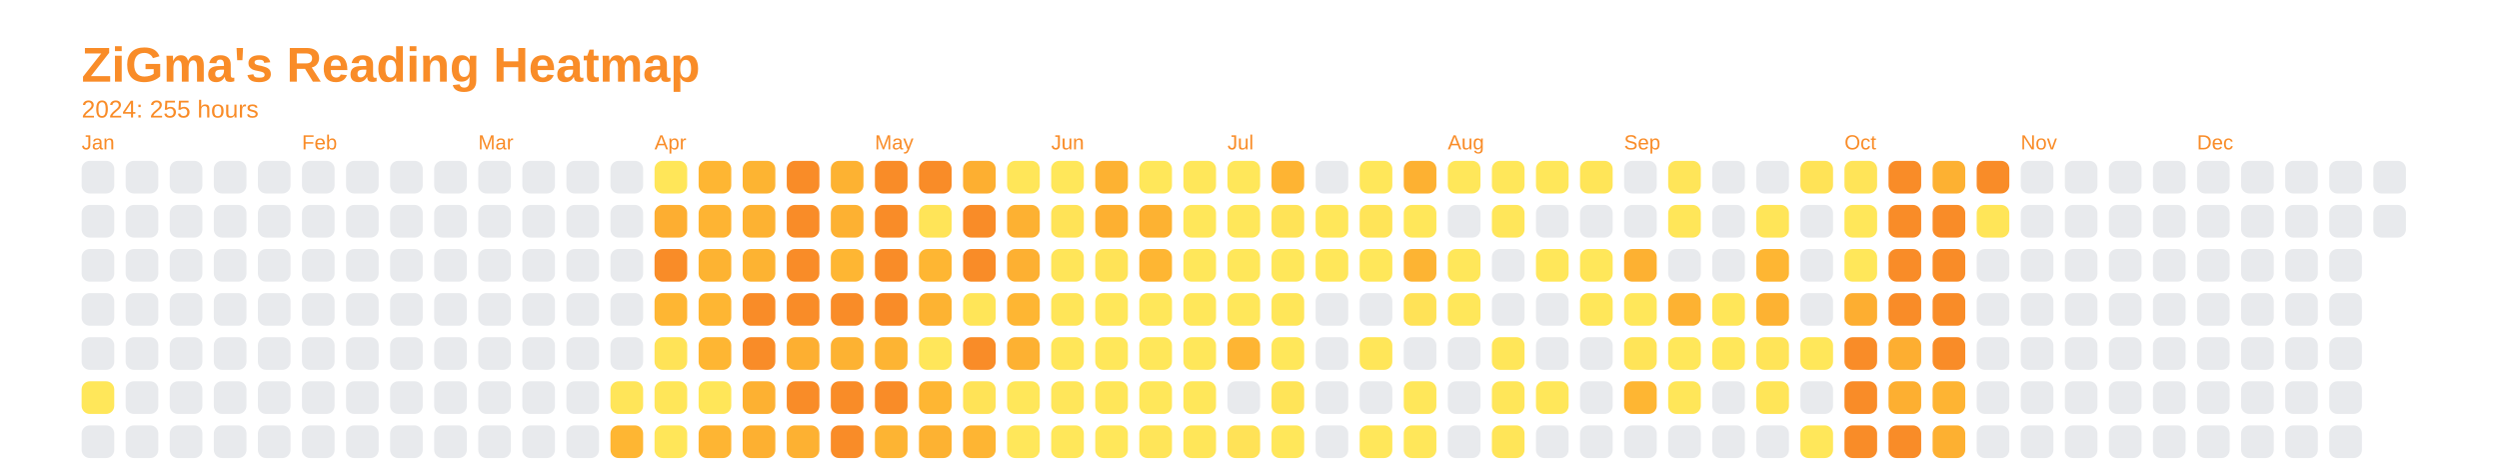
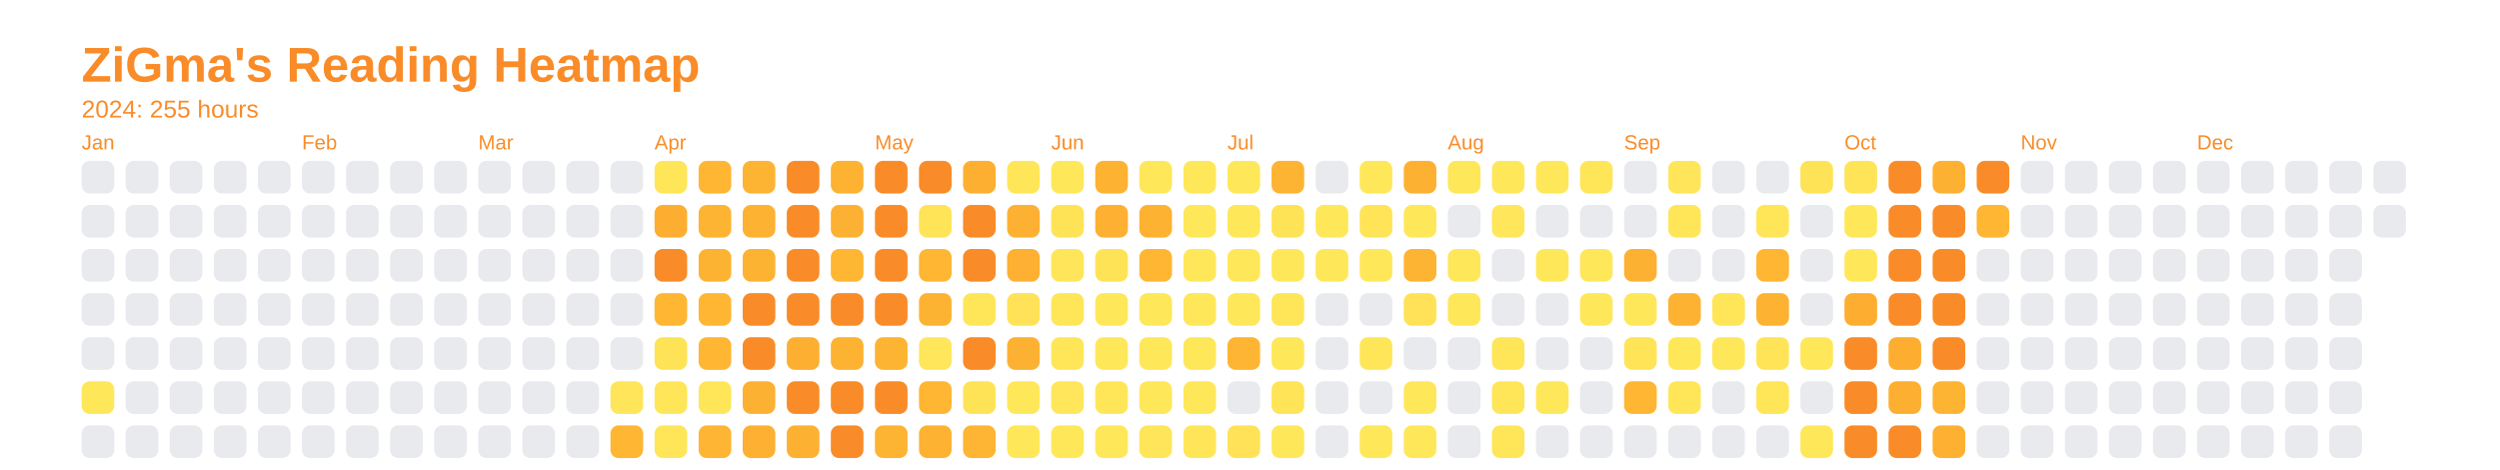
<svg xmlns="http://www.w3.org/2000/svg" baseProfile="full" height="57.5mm" version="1.1" viewBox="0,0,306.2,57.5" width="306.2mm">
  <defs />
  <rect fill="none" height="57.5" width="306.2" x="0" y="0" />
  <text fill="#f98c28" style="font-size:6px; font-family:Arial; font-weight:bold;" x="10" y="10">ZiGma's Reading Heatmap</text>
  <text fill="#f98c28" style="font-size:3px; font-family:Arial;" x="10" y="14.4">2024: 255 hours</text>
  <text fill="#f98c28" style="font-size:2.5px; font-family:Arial" x="10" y="18.3">Jan</text>
  <rect fill="#e8eaed" height="4" rx="1" ry="1" width="4" x="10" y="19.7" />
  <rect fill="#e8eaed" height="4" rx="1" ry="1" width="4" x="10" y="25.1" />
  <rect fill="#e8eaed" height="4" rx="1" ry="1" width="4" x="10" y="30.5" />
  <rect fill="#e8eaed" height="4" rx="1" ry="1" width="4" x="10" y="35.9" />
  <rect fill="#e8eaed" height="4" rx="1" ry="1" width="4" x="10" y="41.3" />
  <rect fill="#ffe75a" height="4" rx="1" ry="1" width="4" x="10" y="46.7" />
  <rect fill="#e8eaed" height="4" rx="1" ry="1" width="4" x="10" y="52.1" />
  <rect fill="#e8eaed" height="4" rx="1" ry="1" width="4" x="15.4" y="19.7" />
  <rect fill="#e8eaed" height="4" rx="1" ry="1" width="4" x="15.4" y="25.1" />
  <rect fill="#e8eaed" height="4" rx="1" ry="1" width="4" x="15.4" y="30.5" />
  <rect fill="#e8eaed" height="4" rx="1" ry="1" width="4" x="15.4" y="35.9" />
  <rect fill="#e8eaed" height="4" rx="1" ry="1" width="4" x="15.4" y="41.3" />
  <rect fill="#e8eaed" height="4" rx="1" ry="1" width="4" x="15.4" y="46.7" />
  <rect fill="#e8eaed" height="4" rx="1" ry="1" width="4" x="15.4" y="52.1" />
  <rect fill="#e8eaed" height="4" rx="1" ry="1" width="4" x="20.8" y="19.7" />
  <rect fill="#e8eaed" height="4" rx="1" ry="1" width="4" x="20.8" y="25.1" />
  <rect fill="#e8eaed" height="4" rx="1" ry="1" width="4" x="20.8" y="30.5" />
  <rect fill="#e8eaed" height="4" rx="1" ry="1" width="4" x="20.8" y="35.9" />
  <rect fill="#e8eaed" height="4" rx="1" ry="1" width="4" x="20.8" y="41.3" />
  <rect fill="#e8eaed" height="4" rx="1" ry="1" width="4" x="20.8" y="46.7" />
  <rect fill="#e8eaed" height="4" rx="1" ry="1" width="4" x="20.8" y="52.1" />
  <rect fill="#e8eaed" height="4" rx="1" ry="1" width="4" x="26.2" y="19.7" />
  <rect fill="#e8eaed" height="4" rx="1" ry="1" width="4" x="26.2" y="25.1" />
  <rect fill="#e8eaed" height="4" rx="1" ry="1" width="4" x="26.2" y="30.5" />
  <rect fill="#e8eaed" height="4" rx="1" ry="1" width="4" x="26.2" y="35.9" />
  <rect fill="#e8eaed" height="4" rx="1" ry="1" width="4" x="26.2" y="41.3" />
  <rect fill="#e8eaed" height="4" rx="1" ry="1" width="4" x="26.2" y="46.7" />
  <rect fill="#e8eaed" height="4" rx="1" ry="1" width="4" x="26.2" y="52.1" />
  <rect fill="#e8eaed" height="4" rx="1" ry="1" width="4" x="31.6" y="19.7" />
  <rect fill="#e8eaed" height="4" rx="1" ry="1" width="4" x="31.6" y="25.1" />
  <rect fill="#e8eaed" height="4" rx="1" ry="1" width="4" x="31.6" y="30.5" />
  <rect fill="#e8eaed" height="4" rx="1" ry="1" width="4" x="31.6" y="35.9" />
  <rect fill="#e8eaed" height="4" rx="1" ry="1" width="4" x="31.6" y="41.3" />
  <rect fill="#e8eaed" height="4" rx="1" ry="1" width="4" x="31.6" y="46.7" />
  <rect fill="#e8eaed" height="4" rx="1" ry="1" width="4" x="31.6" y="52.1" />
  <text fill="#f98c28" style="font-size:2.5px; font-family:Arial" x="37.0" y="18.3">Feb</text>
  <rect fill="#e8eaed" height="4" rx="1" ry="1" width="4" x="37.0" y="19.7" />
  <rect fill="#e8eaed" height="4" rx="1" ry="1" width="4" x="37.0" y="25.1" />
  <rect fill="#e8eaed" height="4" rx="1" ry="1" width="4" x="37.0" y="30.5" />
  <rect fill="#e8eaed" height="4" rx="1" ry="1" width="4" x="37.0" y="35.9" />
  <rect fill="#e8eaed" height="4" rx="1" ry="1" width="4" x="37.0" y="41.3" />
  <rect fill="#e8eaed" height="4" rx="1" ry="1" width="4" x="37.0" y="46.7" />
  <rect fill="#e8eaed" height="4" rx="1" ry="1" width="4" x="37.0" y="52.1" />
  <rect fill="#e8eaed" height="4" rx="1" ry="1" width="4" x="42.4" y="19.7" />
  <rect fill="#e8eaed" height="4" rx="1" ry="1" width="4" x="42.4" y="25.1" />
  <rect fill="#e8eaed" height="4" rx="1" ry="1" width="4" x="42.4" y="30.5" />
  <rect fill="#e8eaed" height="4" rx="1" ry="1" width="4" x="42.4" y="35.9" />
  <rect fill="#e8eaed" height="4" rx="1" ry="1" width="4" x="42.4" y="41.3" />
  <rect fill="#e8eaed" height="4" rx="1" ry="1" width="4" x="42.4" y="46.7" />
  <rect fill="#e8eaed" height="4" rx="1" ry="1" width="4" x="42.4" y="52.1" />
  <rect fill="#e8eaed" height="4" rx="1" ry="1" width="4" x="47.8" y="19.7" />
  <rect fill="#e8eaed" height="4" rx="1" ry="1" width="4" x="47.8" y="25.1" />
  <rect fill="#e8eaed" height="4" rx="1" ry="1" width="4" x="47.8" y="30.5" />
  <rect fill="#e8eaed" height="4" rx="1" ry="1" width="4" x="47.8" y="35.9" />
  <rect fill="#e8eaed" height="4" rx="1" ry="1" width="4" x="47.8" y="41.3" />
  <rect fill="#e8eaed" height="4" rx="1" ry="1" width="4" x="47.8" y="46.7" />
  <rect fill="#e8eaed" height="4" rx="1" ry="1" width="4" x="47.8" y="52.1" />
  <rect fill="#e8eaed" height="4" rx="1" ry="1" width="4" x="53.2" y="19.7" />
  <rect fill="#e8eaed" height="4" rx="1" ry="1" width="4" x="53.2" y="25.1" />
  <rect fill="#e8eaed" height="4" rx="1" ry="1" width="4" x="53.2" y="30.5" />
  <rect fill="#e8eaed" height="4" rx="1" ry="1" width="4" x="53.2" y="35.9" />
  <rect fill="#e8eaed" height="4" rx="1" ry="1" width="4" x="53.2" y="41.3" />
  <rect fill="#e8eaed" height="4" rx="1" ry="1" width="4" x="53.2" y="46.7" />
  <rect fill="#e8eaed" height="4" rx="1" ry="1" width="4" x="53.2" y="52.1" />
  <text fill="#f98c28" style="font-size:2.5px; font-family:Arial" x="58.6" y="18.3">Mar</text>
  <rect fill="#e8eaed" height="4" rx="1" ry="1" width="4" x="58.6" y="19.7" />
  <rect fill="#e8eaed" height="4" rx="1" ry="1" width="4" x="58.6" y="25.1" />
  <rect fill="#e8eaed" height="4" rx="1" ry="1" width="4" x="58.6" y="30.5" />
  <rect fill="#e8eaed" height="4" rx="1" ry="1" width="4" x="58.6" y="35.9" />
  <rect fill="#e8eaed" height="4" rx="1" ry="1" width="4" x="58.6" y="41.3" />
  <rect fill="#e8eaed" height="4" rx="1" ry="1" width="4" x="58.6" y="46.7" />
  <rect fill="#e8eaed" height="4" rx="1" ry="1" width="4" x="58.6" y="52.1" />
  <rect fill="#e8eaed" height="4" rx="1" ry="1" width="4" x="64" y="19.7" />
  <rect fill="#e8eaed" height="4" rx="1" ry="1" width="4" x="64" y="25.1" />
  <rect fill="#e8eaed" height="4" rx="1" ry="1" width="4" x="64" y="30.5" />
  <rect fill="#e8eaed" height="4" rx="1" ry="1" width="4" x="64" y="35.9" />
  <rect fill="#e8eaed" height="4" rx="1" ry="1" width="4" x="64" y="41.3" />
  <rect fill="#e8eaed" height="4" rx="1" ry="1" width="4" x="64" y="46.7" />
  <rect fill="#e8eaed" height="4" rx="1" ry="1" width="4" x="64" y="52.1" />
  <rect fill="#e8eaed" height="4" rx="1" ry="1" width="4" x="69.4" y="19.7" />
  <rect fill="#e8eaed" height="4" rx="1" ry="1" width="4" x="69.4" y="25.1" />
  <rect fill="#e8eaed" height="4" rx="1" ry="1" width="4" x="69.4" y="30.5" />
  <rect fill="#e8eaed" height="4" rx="1" ry="1" width="4" x="69.4" y="35.9" />
  <rect fill="#e8eaed" height="4" rx="1" ry="1" width="4" x="69.4" y="41.3" />
  <rect fill="#e8eaed" height="4" rx="1" ry="1" width="4" x="69.4" y="46.7" />
  <rect fill="#e8eaed" height="4" rx="1" ry="1" width="4" x="69.4" y="52.1" />
  <rect fill="#e8eaed" height="4" rx="1" ry="1" width="4" x="74.8" y="19.7" />
  <rect fill="#e8eaed" height="4" rx="1" ry="1" width="4" x="74.8" y="25.1" />
  <rect fill="#e8eaed" height="4" rx="1" ry="1" width="4" x="74.8" y="30.5" />
  <rect fill="#e8eaed" height="4" rx="1" ry="1" width="4" x="74.8" y="35.9" />
  <rect fill="#e8eaed" height="4" rx="1" ry="1" width="4" x="74.8" y="41.3" />
  <rect fill="#ffe559" height="4" rx="1" ry="1" width="4" x="74.8" y="46.7" />
  <rect fill="#feb633" height="4" rx="1" ry="1" width="4" x="74.8" y="52.1" />
  <text fill="#f98c28" style="font-size:2.5px; font-family:Arial" x="80.2" y="18.3">Apr</text>
  <rect fill="#ffe659" height="4" rx="1" ry="1" width="4" x="80.2" y="19.7" />
  <rect fill="#fdae31" height="4" rx="1" ry="1" width="4" x="80.2" y="25.1" />
  <rect fill="#f98c28" height="4" rx="1" ry="1" width="4" x="80.2" y="30.5" />
  <rect fill="#feb633" height="4" rx="1" ry="1" width="4" x="80.2" y="35.9" />
  <rect fill="#ffe357" height="4" rx="1" ry="1" width="4" x="80.2" y="41.3" />
  <rect fill="#ffe659" height="4" rx="1" ry="1" width="4" x="80.2" y="46.7" />
  <rect fill="#ffe659" height="4" rx="1" ry="1" width="4" x="80.2" y="52.1" />
  <rect fill="#feb633" height="4" rx="1" ry="1" width="4" x="85.6" y="19.7" />
  <rect fill="#feb433" height="4" rx="1" ry="1" width="4" x="85.6" y="25.1" />
  <rect fill="#fdb332" height="4" rx="1" ry="1" width="4" x="85.6" y="30.5" />
  <rect fill="#feb633" height="4" rx="1" ry="1" width="4" x="85.6" y="35.9" />
  <rect fill="#feb633" height="4" rx="1" ry="1" width="4" x="85.6" y="41.3" />
  <rect fill="#ffe659" height="4" rx="1" ry="1" width="4" x="85.6" y="46.7" />
  <rect fill="#feb533" height="4" rx="1" ry="1" width="4" x="85.6" y="52.1" />
  <rect fill="#fdb432" height="4" rx="1" ry="1" width="4" x="91" y="19.7" />
  <rect fill="#fdb232" height="4" rx="1" ry="1" width="4" x="91" y="25.1" />
  <rect fill="#fdb332" height="4" rx="1" ry="1" width="4" x="91" y="30.5" />
  <rect fill="#f98c28" height="4" rx="1" ry="1" width="4" x="91" y="35.9" />
  <rect fill="#f98c28" height="4" rx="1" ry="1" width="4" x="91" y="41.3" />
  <rect fill="#fdb132" height="4" rx="1" ry="1" width="4" x="91" y="46.7" />
  <rect fill="#fdb031" height="4" rx="1" ry="1" width="4" x="91" y="52.1" />
  <rect fill="#f98c28" height="4" rx="1" ry="1" width="4" x="96.4" y="19.7" />
  <rect fill="#f98c28" height="4" rx="1" ry="1" width="4" x="96.4" y="25.1" />
  <rect fill="#f98c28" height="4" rx="1" ry="1" width="4" x="96.4" y="30.5" />
  <rect fill="#f98c28" height="4" rx="1" ry="1" width="4" x="96.4" y="35.9" />
  <rect fill="#fdaf31" height="4" rx="1" ry="1" width="4" x="96.4" y="41.3" />
  <rect fill="#f98c28" height="4" rx="1" ry="1" width="4" x="96.4" y="46.7" />
  <rect fill="#fdb132" height="4" rx="1" ry="1" width="4" x="96.4" y="52.1" />
  <rect fill="#fdb232" height="4" rx="1" ry="1" width="4" x="101.8" y="19.7" />
  <rect fill="#fdb132" height="4" rx="1" ry="1" width="4" x="101.8" y="25.1" />
  <rect fill="#feb633" height="4" rx="1" ry="1" width="4" x="101.8" y="30.5" />
  <rect fill="#f98c28" height="4" rx="1" ry="1" width="4" x="101.8" y="35.9" />
  <rect fill="#fdb232" height="4" rx="1" ry="1" width="4" x="101.8" y="41.3" />
  <rect fill="#f98c28" height="4" rx="1" ry="1" width="4" x="101.8" y="46.7" />
  <rect fill="#f98c28" height="4" rx="1" ry="1" width="4" x="101.8" y="52.1" />
  <text fill="#f98c28" style="font-size:2.5px; font-family:Arial" x="107.2" y="18.3">May</text>
  <rect fill="#f98c28" height="4" rx="1" ry="1" width="4" x="107.2" y="19.7" />
  <rect fill="#f98c28" height="4" rx="1" ry="1" width="4" x="107.2" y="25.1" />
  <rect fill="#f98c28" height="4" rx="1" ry="1" width="4" x="107.2" y="30.5" />
  <rect fill="#f98c28" height="4" rx="1" ry="1" width="4" x="107.2" y="35.9" />
  <rect fill="#fdb433" height="4" rx="1" ry="1" width="4" x="107.2" y="41.3" />
  <rect fill="#f98c28" height="4" rx="1" ry="1" width="4" x="107.2" y="46.7" />
  <rect fill="#fdb433" height="4" rx="1" ry="1" width="4" x="107.2" y="52.1" />
  <rect fill="#f98c28" height="4" rx="1" ry="1" width="4" x="112.6" y="19.7" />
  <rect fill="#ffe458" height="4" rx="1" ry="1" width="4" x="112.6" y="25.1" />
  <rect fill="#feb633" height="4" rx="1" ry="1" width="4" x="112.6" y="30.5" />
  <rect fill="#fdb332" height="4" rx="1" ry="1" width="4" x="112.6" y="35.9" />
  <rect fill="#ffe65a" height="4" rx="1" ry="1" width="4" x="112.6" y="41.3" />
  <rect fill="#feb633" height="4" rx="1" ry="1" width="4" x="112.6" y="46.7" />
  <rect fill="#fdb232" height="4" rx="1" ry="1" width="4" x="112.6" y="52.1" />
  <rect fill="#fdaf31" height="4" rx="1" ry="1" width="4" x="118" y="19.7" />
  <rect fill="#f98c28" height="4" rx="1" ry="1" width="4" x="118" y="25.1" />
  <rect fill="#f98c28" height="4" rx="1" ry="1" width="4" x="118" y="30.5" />
  <rect fill="#ffe558" height="4" rx="1" ry="1" width="4" x="118" y="35.9" />
  <rect fill="#f98c28" height="4" rx="1" ry="1" width="4" x="118" y="41.3" />
  <rect fill="#ffe357" height="4" rx="1" ry="1" width="4" x="118" y="46.7" />
  <rect fill="#feb533" height="4" rx="1" ry="1" width="4" x="118" y="52.1" />
  <rect fill="#ffe659" height="4" rx="1" ry="1" width="4" x="123.4" y="19.7" />
  <rect fill="#fdb132" height="4" rx="1" ry="1" width="4" x="123.4" y="25.1" />
  <rect fill="#fdb032" height="4" rx="1" ry="1" width="4" x="123.4" y="30.5" />
-   <rect fill="#feb633" height="4" rx="1" ry="1" width="4" x="123.4" y="35.9" />
+   <rect fill="#ffe257" height="4" rx="1" ry="1" width="4" x="123.4" y="35.9" />
  <rect fill="#fdb132" height="4" rx="1" ry="1" width="4" x="123.4" y="41.3" />
  <rect fill="#ffe75a" height="4" rx="1" ry="1" width="4" x="123.4" y="46.7" />
  <rect fill="#ffe75a" height="4" rx="1" ry="1" width="4" x="123.4" y="52.1" />
  <text fill="#f98c28" style="font-size:2.5px; font-family:Arial" x="128.8" y="18.3">Jun</text>
  <rect fill="#ffe75a" height="4" rx="1" ry="1" width="4" x="128.8" y="19.7" />
  <rect fill="#ffe357" height="4" rx="1" ry="1" width="4" x="128.8" y="25.1" />
  <rect fill="#ffe559" height="4" rx="1" ry="1" width="4" x="128.8" y="30.5" />
  <rect fill="#ffe558" height="4" rx="1" ry="1" width="4" x="128.8" y="35.9" />
  <rect fill="#ffe659" height="4" rx="1" ry="1" width="4" x="128.8" y="41.3" />
  <rect fill="#ffe65a" height="4" rx="1" ry="1" width="4" x="128.8" y="46.7" />
  <rect fill="#ffe75a" height="4" rx="1" ry="1" width="4" x="128.8" y="52.1" />
  <rect fill="#fdb232" height="4" rx="1" ry="1" width="4" x="134.2" y="19.7" />
  <rect fill="#fdb031" height="4" rx="1" ry="1" width="4" x="134.2" y="25.1" />
  <rect fill="#ffe357" height="4" rx="1" ry="1" width="4" x="134.2" y="30.5" />
  <rect fill="#ffe75a" height="4" rx="1" ry="1" width="4" x="134.2" y="35.9" />
  <rect fill="#ffe75a" height="4" rx="1" ry="1" width="4" x="134.2" y="41.3" />
  <rect fill="#ffe659" height="4" rx="1" ry="1" width="4" x="134.2" y="46.7" />
  <rect fill="#ffe75a" height="4" rx="1" ry="1" width="4" x="134.2" y="52.1" />
  <rect fill="#ffe75a" height="4" rx="1" ry="1" width="4" x="139.6" y="19.7" />
  <rect fill="#fdb232" height="4" rx="1" ry="1" width="4" x="139.6" y="25.1" />
  <rect fill="#feb633" height="4" rx="1" ry="1" width="4" x="139.6" y="30.5" />
  <rect fill="#ffe75a" height="4" rx="1" ry="1" width="4" x="139.6" y="35.9" />
  <rect fill="#ffe75a" height="4" rx="1" ry="1" width="4" x="139.6" y="41.3" />
  <rect fill="#ffe75a" height="4" rx="1" ry="1" width="4" x="139.6" y="46.7" />
  <rect fill="#ffe559" height="4" rx="1" ry="1" width="4" x="139.6" y="52.1" />
  <rect fill="#ffe75a" height="4" rx="1" ry="1" width="4" x="145" y="19.7" />
  <rect fill="#ffe75a" height="4" rx="1" ry="1" width="4" x="145" y="25.1" />
  <rect fill="#ffe75a" height="4" rx="1" ry="1" width="4" x="145" y="30.5" />
  <rect fill="#ffe75a" height="4" rx="1" ry="1" width="4" x="145" y="35.9" />
  <rect fill="#ffe75a" height="4" rx="1" ry="1" width="4" x="145" y="41.3" />
  <rect fill="#ffe75a" height="4" rx="1" ry="1" width="4" x="145" y="46.7" />
  <rect fill="#ffe659" height="4" rx="1" ry="1" width="4" x="145" y="52.1" />
  <text fill="#f98c28" style="font-size:2.5px; font-family:Arial" x="150.4" y="18.3">Jul</text>
  <rect fill="#ffe75a" height="4" rx="1" ry="1" width="4" x="150.4" y="19.7" />
  <rect fill="#ffe75a" height="4" rx="1" ry="1" width="4" x="150.4" y="25.1" />
  <rect fill="#ffe75a" height="4" rx="1" ry="1" width="4" x="150.4" y="30.5" />
  <rect fill="#ffe75a" height="4" rx="1" ry="1" width="4" x="150.4" y="35.9" />
  <rect fill="#feb533" height="4" rx="1" ry="1" width="4" x="150.4" y="41.3" />
  <rect fill="#e8eaed" height="4" rx="1" ry="1" width="4" x="150.4" y="46.7" />
  <rect fill="#ffe257" height="4" rx="1" ry="1" width="4" x="150.4" y="52.1" />
  <rect fill="#feb433" height="4" rx="1" ry="1" width="4" x="155.8" y="19.7" />
  <rect fill="#ffe357" height="4" rx="1" ry="1" width="4" x="155.8" y="25.1" />
  <rect fill="#ffe75a" height="4" rx="1" ry="1" width="4" x="155.8" y="30.5" />
  <rect fill="#ffe659" height="4" rx="1" ry="1" width="4" x="155.8" y="35.9" />
  <rect fill="#ffe75a" height="4" rx="1" ry="1" width="4" x="155.8" y="41.3" />
  <rect fill="#ffe458" height="4" rx="1" ry="1" width="4" x="155.8" y="46.7" />
  <rect fill="#ffe75a" height="4" rx="1" ry="1" width="4" x="155.8" y="52.1" />
  <rect fill="#e8eaed" height="4" rx="1" ry="1" width="4" x="161.2" y="19.7" />
  <rect fill="#ffe75a" height="4" rx="1" ry="1" width="4" x="161.2" y="25.1" />
  <rect fill="#ffe75a" height="4" rx="1" ry="1" width="4" x="161.2" y="30.5" />
  <rect fill="#e8eaed" height="4" rx="1" ry="1" width="4" x="161.2" y="35.9" />
  <rect fill="#e8eaed" height="4" rx="1" ry="1" width="4" x="161.2" y="41.3" />
  <rect fill="#e8eaed" height="4" rx="1" ry="1" width="4" x="161.2" y="46.7" />
  <rect fill="#e8eaed" height="4" rx="1" ry="1" width="4" x="161.2" y="52.1" />
  <rect fill="#ffe75a" height="4" rx="1" ry="1" width="4" x="166.6" y="19.7" />
  <rect fill="#ffe458" height="4" rx="1" ry="1" width="4" x="166.6" y="25.1" />
  <rect fill="#ffe75a" height="4" rx="1" ry="1" width="4" x="166.6" y="30.5" />
  <rect fill="#e8eaed" height="4" rx="1" ry="1" width="4" x="166.6" y="35.9" />
  <rect fill="#ffe659" height="4" rx="1" ry="1" width="4" x="166.6" y="41.3" />
  <rect fill="#e8eaed" height="4" rx="1" ry="1" width="4" x="166.6" y="46.7" />
  <rect fill="#ffe75a" height="4" rx="1" ry="1" width="4" x="166.6" y="52.1" />
  <rect fill="#fdb132" height="4" rx="1" ry="1" width="4" x="172" y="19.7" />
  <rect fill="#ffe75a" height="4" rx="1" ry="1" width="4" x="172" y="25.1" />
  <rect fill="#fdb433" height="4" rx="1" ry="1" width="4" x="172" y="30.5" />
  <rect fill="#ffe257" height="4" rx="1" ry="1" width="4" x="172" y="35.9" />
  <rect fill="#e8eaed" height="4" rx="1" ry="1" width="4" x="172" y="41.3" />
  <rect fill="#ffe75a" height="4" rx="1" ry="1" width="4" x="172" y="46.7" />
  <rect fill="#ffe75a" height="4" rx="1" ry="1" width="4" x="172" y="52.1" />
  <text fill="#f98c28" style="font-size:2.5px; font-family:Arial" x="177.4" y="18.3">Aug</text>
  <rect fill="#ffe75a" height="4" rx="1" ry="1" width="4" x="177.4" y="19.7" />
  <rect fill="#e8eaed" height="4" rx="1" ry="1" width="4" x="177.4" y="25.1" />
  <rect fill="#ffe75a" height="4" rx="1" ry="1" width="4" x="177.4" y="30.5" />
  <rect fill="#ffe75a" height="4" rx="1" ry="1" width="4" x="177.4" y="35.9" />
  <rect fill="#e8eaed" height="4" rx="1" ry="1" width="4" x="177.4" y="41.3" />
  <rect fill="#e8eaed" height="4" rx="1" ry="1" width="4" x="177.4" y="46.7" />
  <rect fill="#e8eaed" height="4" rx="1" ry="1" width="4" x="177.4" y="52.1" />
  <rect fill="#ffe75a" height="4" rx="1" ry="1" width="4" x="182.8" y="19.7" />
  <rect fill="#ffe65a" height="4" rx="1" ry="1" width="4" x="182.8" y="25.1" />
  <rect fill="#e8eaed" height="4" rx="1" ry="1" width="4" x="182.8" y="30.5" />
  <rect fill="#e8eaed" height="4" rx="1" ry="1" width="4" x="182.8" y="35.9" />
  <rect fill="#ffe659" height="4" rx="1" ry="1" width="4" x="182.8" y="41.3" />
  <rect fill="#ffe659" height="4" rx="1" ry="1" width="4" x="182.8" y="46.7" />
  <rect fill="#ffe558" height="4" rx="1" ry="1" width="4" x="182.8" y="52.1" />
  <rect fill="#ffe75a" height="4" rx="1" ry="1" width="4" x="188.2" y="19.7" />
  <rect fill="#e8eaed" height="4" rx="1" ry="1" width="4" x="188.2" y="25.1" />
  <rect fill="#ffe75a" height="4" rx="1" ry="1" width="4" x="188.2" y="30.5" />
  <rect fill="#e8eaed" height="4" rx="1" ry="1" width="4" x="188.2" y="35.9" />
  <rect fill="#e8eaed" height="4" rx="1" ry="1" width="4" x="188.2" y="41.3" />
  <rect fill="#ffe75a" height="4" rx="1" ry="1" width="4" x="188.2" y="46.7" />
  <rect fill="#e8eaed" height="4" rx="1" ry="1" width="4" x="188.2" y="52.1" />
  <rect fill="#ffe558" height="4" rx="1" ry="1" width="4" x="193.6" y="19.7" />
  <rect fill="#e8eaed" height="4" rx="1" ry="1" width="4" x="193.6" y="25.1" />
  <rect fill="#ffe75a" height="4" rx="1" ry="1" width="4" x="193.6" y="30.5" />
  <rect fill="#ffe75a" height="4" rx="1" ry="1" width="4" x="193.6" y="35.9" />
  <rect fill="#e8eaed" height="4" rx="1" ry="1" width="4" x="193.6" y="41.3" />
  <rect fill="#e8eaed" height="4" rx="1" ry="1" width="4" x="193.6" y="46.7" />
  <rect fill="#e8eaed" height="4" rx="1" ry="1" width="4" x="193.6" y="52.1" />
  <text fill="#f98c28" style="font-size:2.5px; font-family:Arial" x="199" y="18.3">Sep</text>
  <rect fill="#e8eaed" height="4" rx="1" ry="1" width="4" x="199" y="19.7" />
  <rect fill="#e8eaed" height="4" rx="1" ry="1" width="4" x="199" y="25.1" />
  <rect fill="#fdb132" height="4" rx="1" ry="1" width="4" x="199" y="30.5" />
  <rect fill="#ffe75a" height="4" rx="1" ry="1" width="4" x="199" y="35.9" />
  <rect fill="#ffe458" height="4" rx="1" ry="1" width="4" x="199" y="41.3" />
  <rect fill="#feb633" height="4" rx="1" ry="1" width="4" x="199" y="46.7" />
  <rect fill="#e8eaed" height="4" rx="1" ry="1" width="4" x="199" y="52.1" />
  <rect fill="#ffe559" height="4" rx="1" ry="1" width="4" x="204.4" y="19.7" />
  <rect fill="#ffe659" height="4" rx="1" ry="1" width="4" x="204.4" y="25.1" />
  <rect fill="#e8eaed" height="4" rx="1" ry="1" width="4" x="204.4" y="30.5" />
  <rect fill="#fdb232" height="4" rx="1" ry="1" width="4" x="204.4" y="35.9" />
  <rect fill="#ffe75a" height="4" rx="1" ry="1" width="4" x="204.4" y="41.3" />
  <rect fill="#ffe659" height="4" rx="1" ry="1" width="4" x="204.4" y="46.7" />
  <rect fill="#e8eaed" height="4" rx="1" ry="1" width="4" x="204.4" y="52.1" />
  <rect fill="#e8eaed" height="4" rx="1" ry="1" width="4" x="209.8" y="19.7" />
  <rect fill="#e8eaed" height="4" rx="1" ry="1" width="4" x="209.8" y="25.1" />
  <rect fill="#e8eaed" height="4" rx="1" ry="1" width="4" x="209.8" y="30.5" />
  <rect fill="#ffe659" height="4" rx="1" ry="1" width="4" x="209.8" y="35.9" />
  <rect fill="#ffe75a" height="4" rx="1" ry="1" width="4" x="209.8" y="41.3" />
  <rect fill="#e8eaed" height="4" rx="1" ry="1" width="4" x="209.8" y="46.7" />
  <rect fill="#e8eaed" height="4" rx="1" ry="1" width="4" x="209.8" y="52.1" />
  <rect fill="#e8eaed" height="4" rx="1" ry="1" width="4" x="215.2" y="19.7" />
  <rect fill="#ffe558" height="4" rx="1" ry="1" width="4" x="215.2" y="25.1" />
  <rect fill="#feb633" height="4" rx="1" ry="1" width="4" x="215.2" y="30.5" />
  <rect fill="#fdb232" height="4" rx="1" ry="1" width="4" x="215.2" y="35.9" />
  <rect fill="#ffe458" height="4" rx="1" ry="1" width="4" x="215.2" y="41.3" />
  <rect fill="#ffe558" height="4" rx="1" ry="1" width="4" x="215.2" y="46.7" />
  <rect fill="#e8eaed" height="4" rx="1" ry="1" width="4" x="215.2" y="52.1" />
  <rect fill="#ffe357" height="4" rx="1" ry="1" width="4" x="220.6" y="19.7" />
  <rect fill="#e8eaed" height="4" rx="1" ry="1" width="4" x="220.6" y="25.1" />
  <rect fill="#e8eaed" height="4" rx="1" ry="1" width="4" x="220.6" y="30.5" />
  <rect fill="#e8eaed" height="4" rx="1" ry="1" width="4" x="220.6" y="35.9" />
  <rect fill="#ffe75a" height="4" rx="1" ry="1" width="4" x="220.6" y="41.3" />
  <rect fill="#e8eaed" height="4" rx="1" ry="1" width="4" x="220.6" y="46.7" />
  <rect fill="#ffe75a" height="4" rx="1" ry="1" width="4" x="220.6" y="52.1" />
  <text fill="#f98c28" style="font-size:2.5px; font-family:Arial" x="226" y="18.3">Oct</text>
  <rect fill="#ffe458" height="4" rx="1" ry="1" width="4" x="226" y="19.7" />
  <rect fill="#ffe75a" height="4" rx="1" ry="1" width="4" x="226" y="25.1" />
  <rect fill="#ffe75a" height="4" rx="1" ry="1" width="4" x="226" y="30.5" />
  <rect fill="#fdae31" height="4" rx="1" ry="1" width="4" x="226" y="35.9" />
  <rect fill="#f98c28" height="4" rx="1" ry="1" width="4" x="226" y="41.3" />
  <rect fill="#f98c28" height="4" rx="1" ry="1" width="4" x="226" y="46.7" />
  <rect fill="#f98c28" height="4" rx="1" ry="1" width="4" x="226" y="52.1" />
  <rect fill="#f98c28" height="4" rx="1" ry="1" width="4" x="231.4" y="19.7" />
  <rect fill="#f98c28" height="4" rx="1" ry="1" width="4" x="231.4" y="25.1" />
  <rect fill="#f98c28" height="4" rx="1" ry="1" width="4" x="231.4" y="30.5" />
  <rect fill="#f98c28" height="4" rx="1" ry="1" width="4" x="231.4" y="35.9" />
  <rect fill="#fdae31" height="4" rx="1" ry="1" width="4" x="231.4" y="41.3" />
  <rect fill="#fdaf31" height="4" rx="1" ry="1" width="4" x="231.4" y="46.7" />
  <rect fill="#f98c28" height="4" rx="1" ry="1" width="4" x="231.4" y="52.1" />
  <rect fill="#fdb132" height="4" rx="1" ry="1" width="4" x="236.8" y="19.7" />
  <rect fill="#f98c28" height="4" rx="1" ry="1" width="4" x="236.8" y="25.1" />
  <rect fill="#f98c28" height="4" rx="1" ry="1" width="4" x="236.8" y="30.5" />
  <rect fill="#f98c28" height="4" rx="1" ry="1" width="4" x="236.8" y="35.9" />
  <rect fill="#f98c28" height="4" rx="1" ry="1" width="4" x="236.8" y="41.3" />
  <rect fill="#feb433" height="4" rx="1" ry="1" width="4" x="236.8" y="46.7" />
  <rect fill="#fdb031" height="4" rx="1" ry="1" width="4" x="236.8" y="52.1" />
  <rect fill="#f98c28" height="4" rx="1" ry="1" width="4" x="242.2" y="19.7" />
-   <rect fill="#ffe558" height="4" rx="1" ry="1" width="4" x="242.2" y="25.1" />
+   <rect fill="#feb633" height="4" rx="1" ry="1" width="4" x="242.2" y="25.1" />
  <rect fill="#e8eaed" height="4" rx="1" ry="1" width="4" x="242.2" y="30.5" />
  <rect fill="#e8eaed" height="4" rx="1" ry="1" width="4" x="242.2" y="35.9" />
  <rect fill="#e8eaed" height="4" rx="1" ry="1" width="4" x="242.2" y="41.3" />
  <rect fill="#e8eaed" height="4" rx="1" ry="1" width="4" x="242.2" y="46.7" />
  <rect fill="#e8eaed" height="4" rx="1" ry="1" width="4" x="242.2" y="52.1" />
  <text fill="#f98c28" style="font-size:2.5px; font-family:Arial" x="247.6" y="18.3">Nov</text>
  <rect fill="#e8eaed" height="4" rx="1" ry="1" width="4" x="247.6" y="19.7" />
  <rect fill="#e8eaed" height="4" rx="1" ry="1" width="4" x="247.6" y="25.1" />
  <rect fill="#e8eaed" height="4" rx="1" ry="1" width="4" x="247.6" y="30.5" />
  <rect fill="#e8eaed" height="4" rx="1" ry="1" width="4" x="247.6" y="35.9" />
  <rect fill="#e8eaed" height="4" rx="1" ry="1" width="4" x="247.6" y="41.3" />
  <rect fill="#e8eaed" height="4" rx="1" ry="1" width="4" x="247.6" y="46.7" />
  <rect fill="#e8eaed" height="4" rx="1" ry="1" width="4" x="247.6" y="52.1" />
  <rect fill="#e8eaed" height="4" rx="1" ry="1" width="4" x="253" y="19.7" />
  <rect fill="#e8eaed" height="4" rx="1" ry="1" width="4" x="253" y="25.1" />
  <rect fill="#e8eaed" height="4" rx="1" ry="1" width="4" x="253" y="30.5" />
  <rect fill="#e8eaed" height="4" rx="1" ry="1" width="4" x="253" y="35.9" />
  <rect fill="#e8eaed" height="4" rx="1" ry="1" width="4" x="253" y="41.3" />
  <rect fill="#e8eaed" height="4" rx="1" ry="1" width="4" x="253" y="46.7" />
  <rect fill="#e8eaed" height="4" rx="1" ry="1" width="4" x="253" y="52.1" />
  <rect fill="#e8eaed" height="4" rx="1" ry="1" width="4" x="258.4" y="19.7" />
  <rect fill="#e8eaed" height="4" rx="1" ry="1" width="4" x="258.4" y="25.1" />
  <rect fill="#e8eaed" height="4" rx="1" ry="1" width="4" x="258.4" y="30.5" />
  <rect fill="#e8eaed" height="4" rx="1" ry="1" width="4" x="258.4" y="35.9" />
  <rect fill="#e8eaed" height="4" rx="1" ry="1" width="4" x="258.4" y="41.3" />
  <rect fill="#e8eaed" height="4" rx="1" ry="1" width="4" x="258.4" y="46.7" />
  <rect fill="#e8eaed" height="4" rx="1" ry="1" width="4" x="258.4" y="52.1" />
  <rect fill="#e8eaed" height="4" rx="1" ry="1" width="4" x="263.8" y="19.7" />
  <rect fill="#e8eaed" height="4" rx="1" ry="1" width="4" x="263.8" y="25.1" />
  <rect fill="#e8eaed" height="4" rx="1" ry="1" width="4" x="263.8" y="30.5" />
  <rect fill="#e8eaed" height="4" rx="1" ry="1" width="4" x="263.8" y="35.9" />
  <rect fill="#e8eaed" height="4" rx="1" ry="1" width="4" x="263.8" y="41.3" />
  <rect fill="#e8eaed" height="4" rx="1" ry="1" width="4" x="263.8" y="46.7" />
  <rect fill="#e8eaed" height="4" rx="1" ry="1" width="4" x="263.8" y="52.1" />
  <text fill="#f98c28" style="font-size:2.5px; font-family:Arial" x="269.2" y="18.3">Dec</text>
  <rect fill="#e8eaed" height="4" rx="1" ry="1" width="4" x="269.2" y="19.7" />
  <rect fill="#e8eaed" height="4" rx="1" ry="1" width="4" x="269.2" y="25.1" />
  <rect fill="#e8eaed" height="4" rx="1" ry="1" width="4" x="269.2" y="30.5" />
  <rect fill="#e8eaed" height="4" rx="1" ry="1" width="4" x="269.2" y="35.9" />
  <rect fill="#e8eaed" height="4" rx="1" ry="1" width="4" x="269.2" y="41.3" />
  <rect fill="#e8eaed" height="4" rx="1" ry="1" width="4" x="269.2" y="46.7" />
  <rect fill="#e8eaed" height="4" rx="1" ry="1" width="4" x="269.2" y="52.1" />
  <rect fill="#e8eaed" height="4" rx="1" ry="1" width="4" x="274.6" y="19.7" />
  <rect fill="#e8eaed" height="4" rx="1" ry="1" width="4" x="274.6" y="25.1" />
  <rect fill="#e8eaed" height="4" rx="1" ry="1" width="4" x="274.6" y="30.5" />
  <rect fill="#e8eaed" height="4" rx="1" ry="1" width="4" x="274.6" y="35.9" />
  <rect fill="#e8eaed" height="4" rx="1" ry="1" width="4" x="274.6" y="41.3" />
  <rect fill="#e8eaed" height="4" rx="1" ry="1" width="4" x="274.6" y="46.7" />
  <rect fill="#e8eaed" height="4" rx="1" ry="1" width="4" x="274.6" y="52.1" />
  <rect fill="#e8eaed" height="4" rx="1" ry="1" width="4" x="280" y="19.7" />
  <rect fill="#e8eaed" height="4" rx="1" ry="1" width="4" x="280" y="25.1" />
  <rect fill="#e8eaed" height="4" rx="1" ry="1" width="4" x="280" y="30.5" />
  <rect fill="#e8eaed" height="4" rx="1" ry="1" width="4" x="280" y="35.9" />
  <rect fill="#e8eaed" height="4" rx="1" ry="1" width="4" x="280" y="41.3" />
  <rect fill="#e8eaed" height="4" rx="1" ry="1" width="4" x="280" y="46.7" />
  <rect fill="#e8eaed" height="4" rx="1" ry="1" width="4" x="280" y="52.1" />
  <rect fill="#e8eaed" height="4" rx="1" ry="1" width="4" x="285.4" y="19.7" />
  <rect fill="#e8eaed" height="4" rx="1" ry="1" width="4" x="285.4" y="25.1" />
  <rect fill="#e8eaed" height="4" rx="1" ry="1" width="4" x="285.4" y="30.5" />
  <rect fill="#e8eaed" height="4" rx="1" ry="1" width="4" x="285.4" y="35.9" />
  <rect fill="#e8eaed" height="4" rx="1" ry="1" width="4" x="285.4" y="41.3" />
  <rect fill="#e8eaed" height="4" rx="1" ry="1" width="4" x="285.4" y="46.7" />
  <rect fill="#e8eaed" height="4" rx="1" ry="1" width="4" x="285.4" y="52.1" />
  <rect fill="#e8eaed" height="4" rx="1" ry="1" width="4" x="290.8" y="19.7" />
  <rect fill="#e8eaed" height="4" rx="1" ry="1" width="4" x="290.8" y="25.1" />
</svg>
